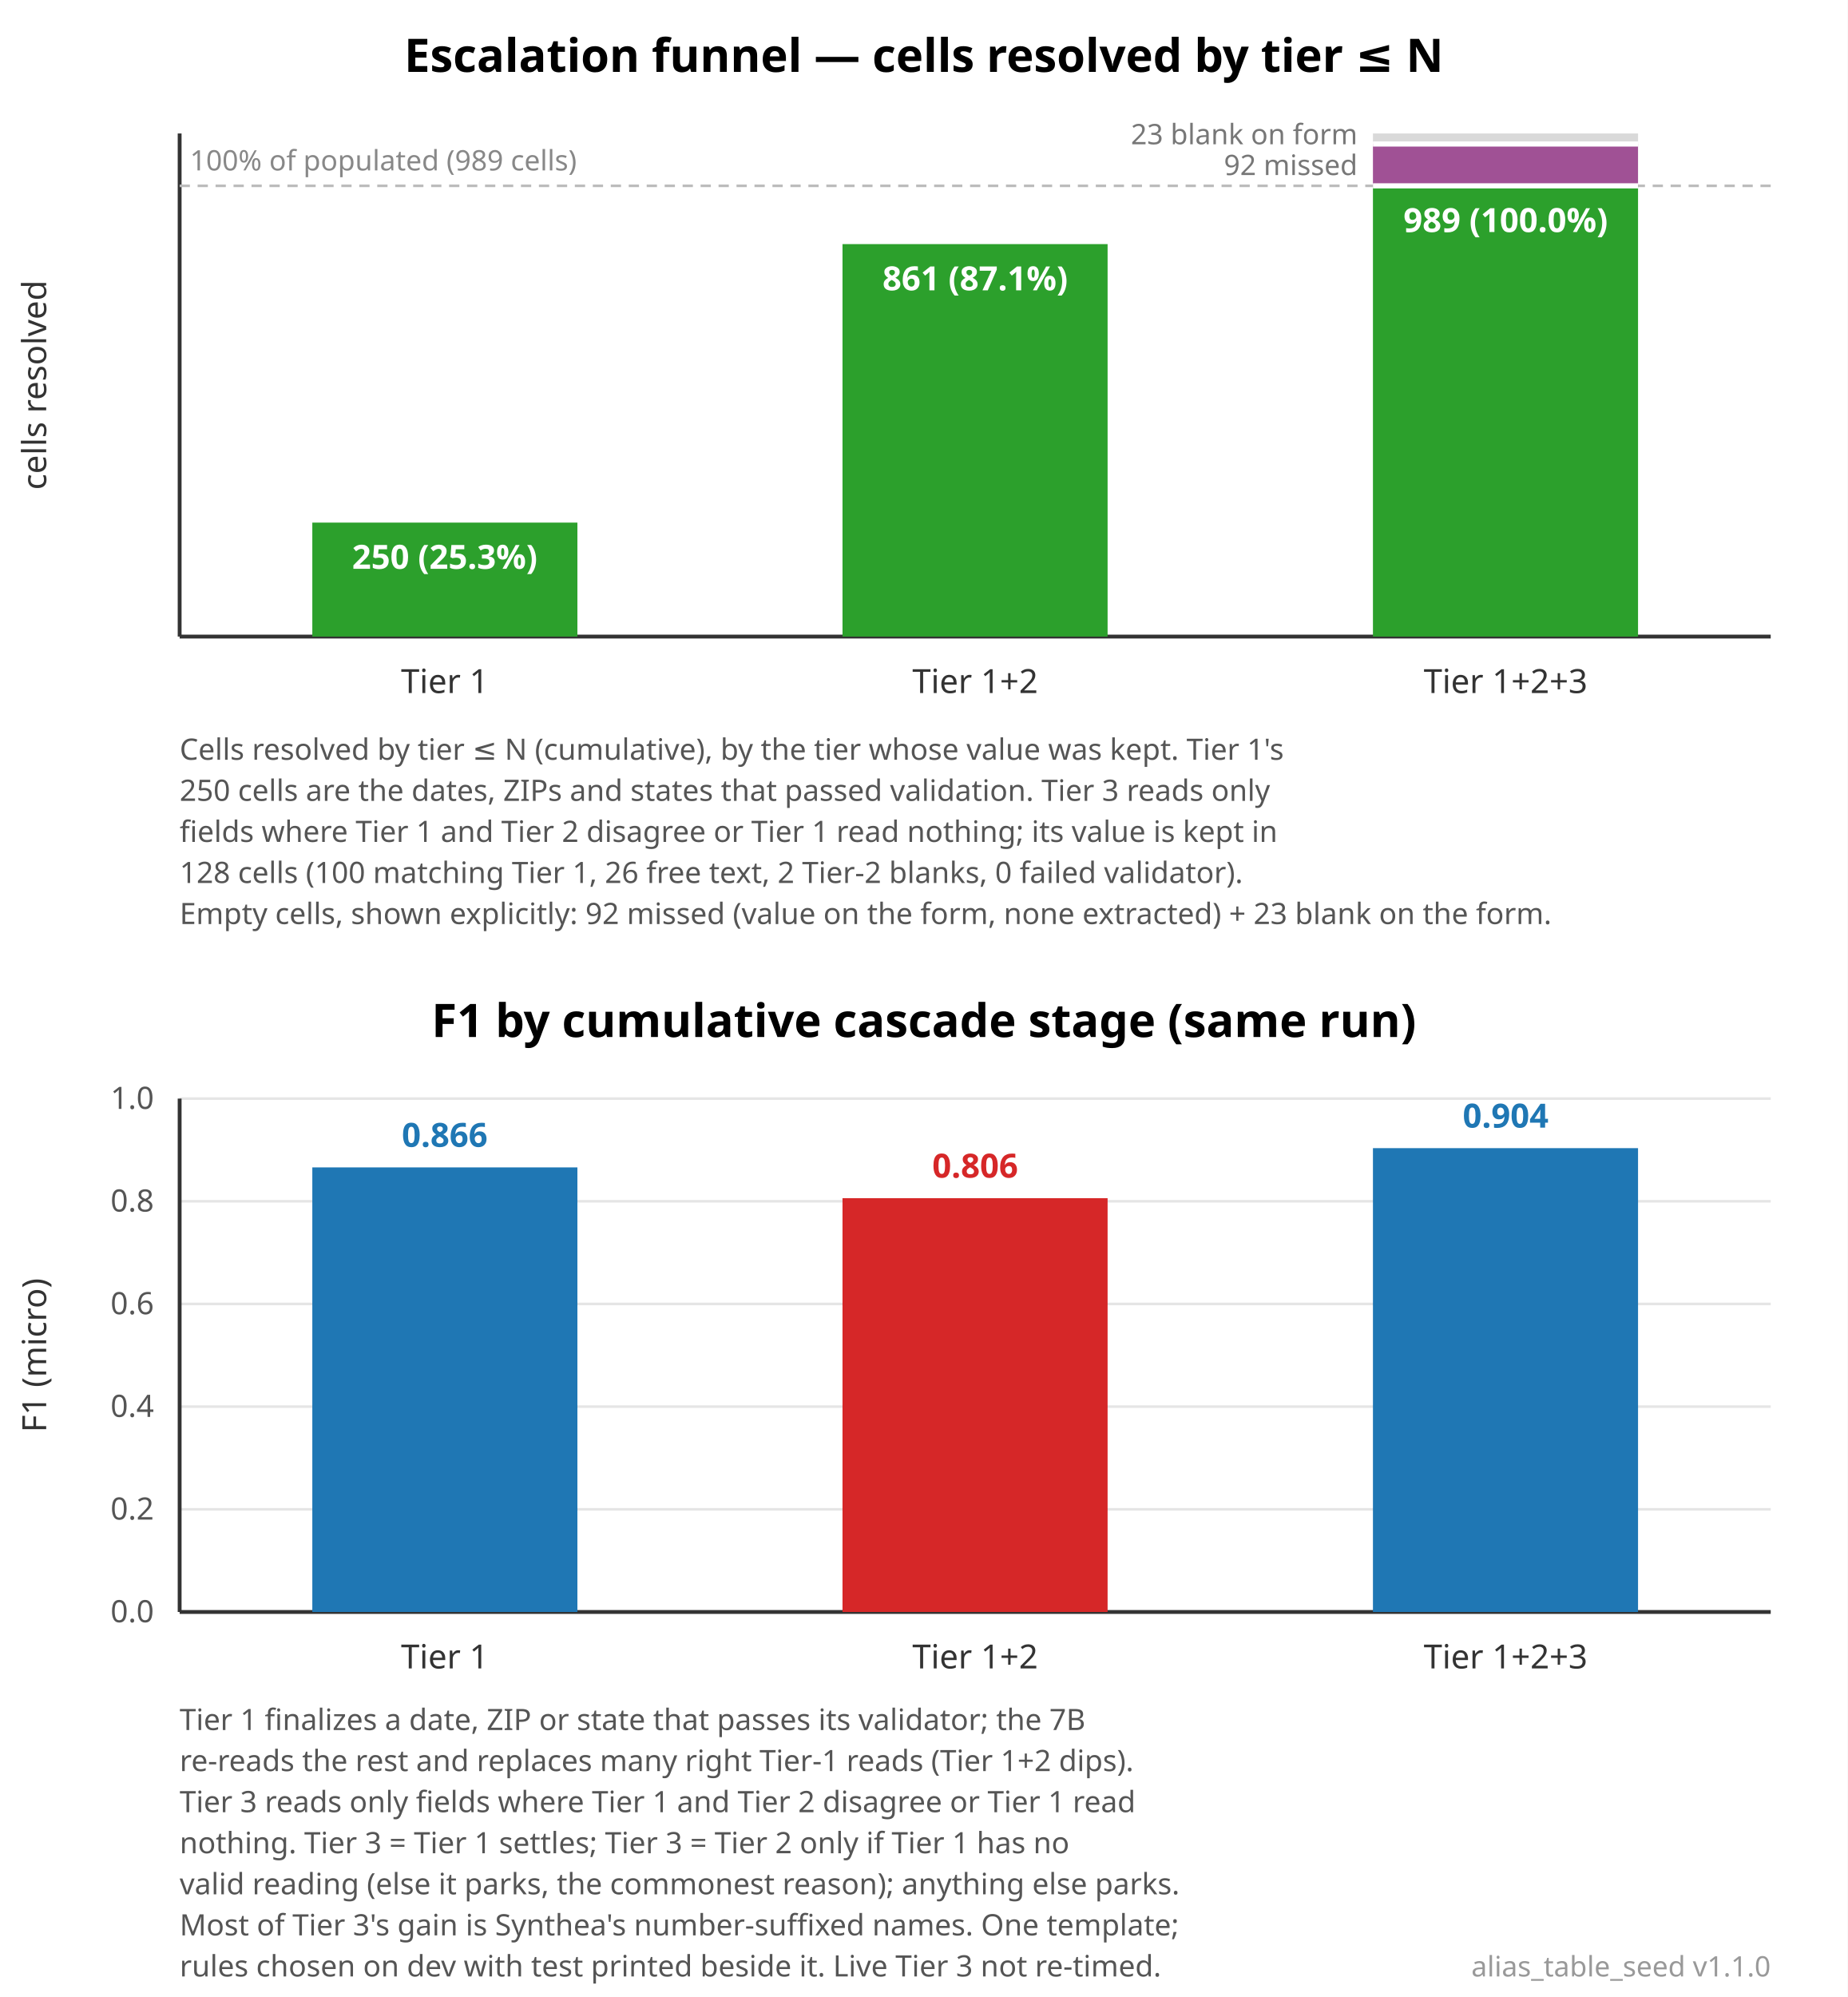
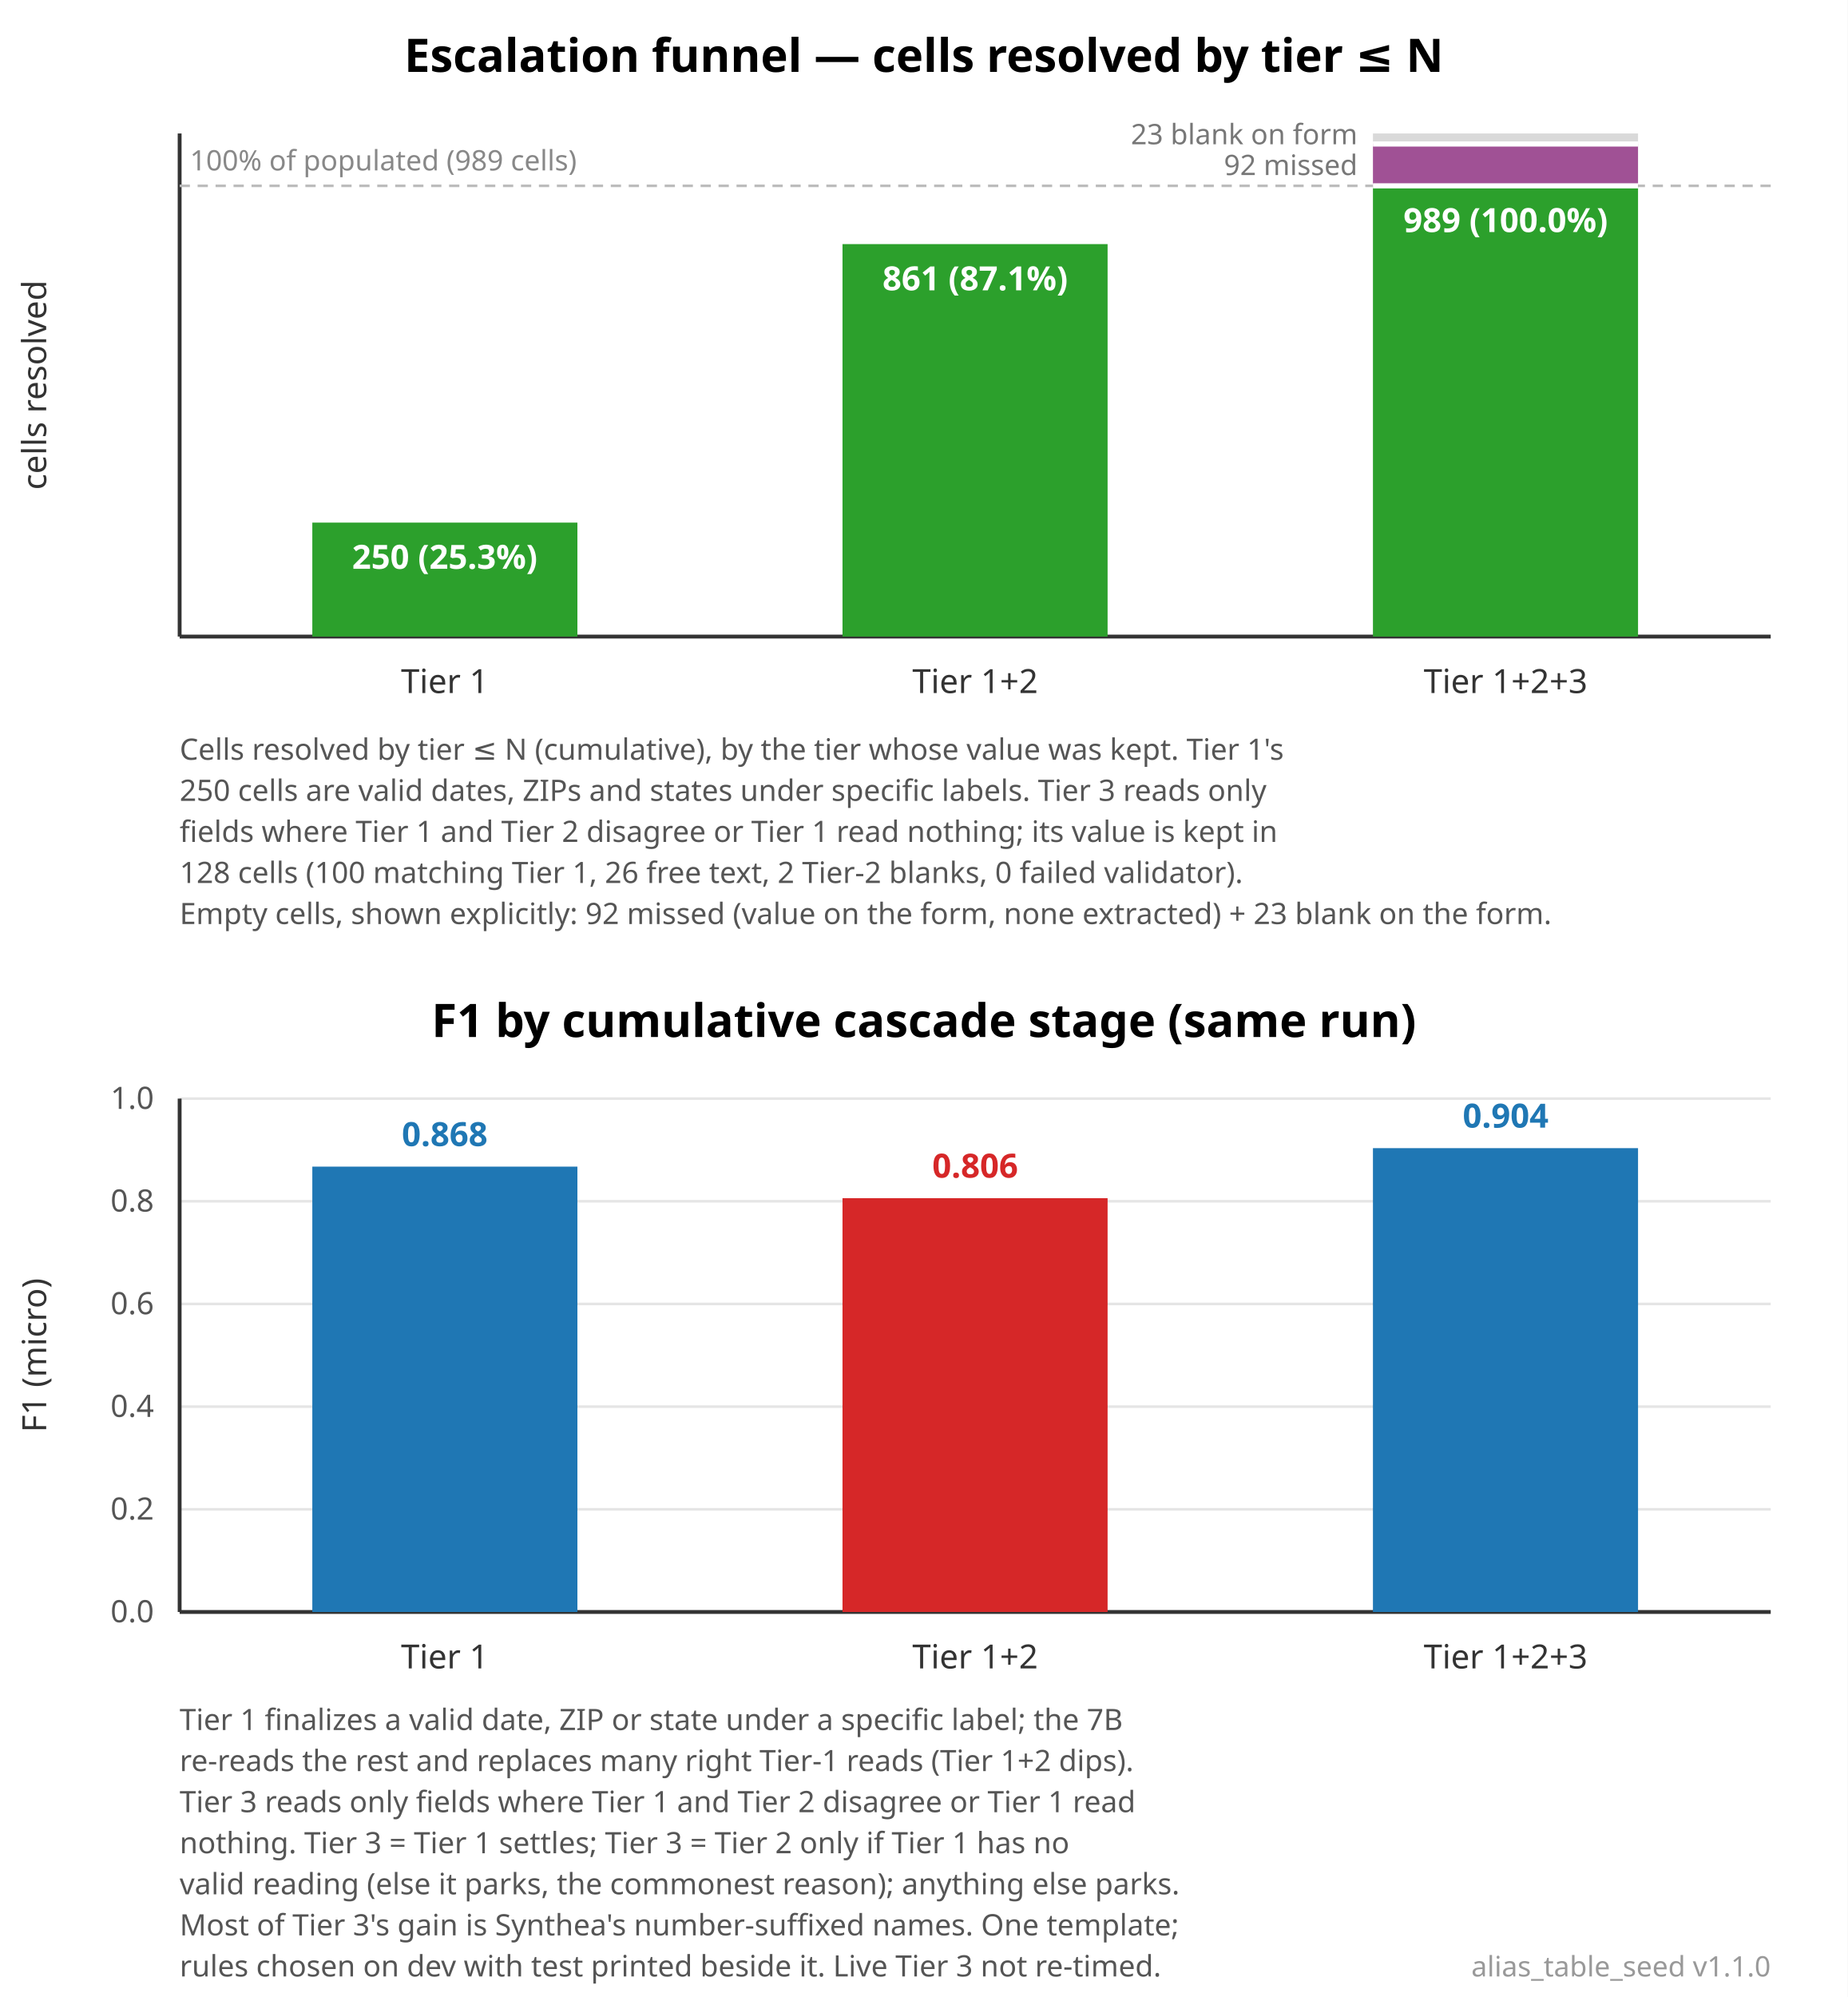
<svg xmlns="http://www.w3.org/2000/svg" width="720" height="778" viewBox="0 0 720 778" font-family="sans-serif">
  <rect width="720" height="778" fill="#ffffff" />
  <text x="360.0" y="28" text-anchor="middle" font-size="18" font-weight="bold">Escalation funnel — cells resolved by tier ≤ N</text>
  <line x1="70" y1="52" x2="70" y2="248" stroke="#333" stroke-width="1.5" />
  <line x1="70" y1="248" x2="690" y2="248" stroke="#333" stroke-width="1.5" />
  <line x1="70" y1="72.4" x2="690" y2="72.4" stroke="#bbbbbb" stroke-width="1" stroke-dasharray="4 3" />
  <text x="74" y="66.4" font-size="11" fill="#888">100% of populated (989 cells)</text>
  <rect x="121.7" y="203.6" width="103.3" height="44.4" fill="#2ca02c" />
  <text x="173.3" y="221.6" text-anchor="middle" font-size="13" font-weight="bold" fill="#ffffff">250 (25.3%)</text>
  <text x="173.3" y="270.0" text-anchor="middle" font-size="13" fill="#333">Tier 1</text>
  <rect x="328.3" y="95.1" width="103.3" height="152.9" fill="#2ca02c" />
  <text x="380.0" y="113.1" text-anchor="middle" font-size="13" font-weight="bold" fill="#ffffff">861 (87.1%)</text>
  <text x="380.0" y="270.0" text-anchor="middle" font-size="13" fill="#333">Tier 1+2</text>
  <rect x="535.0" y="72.4" width="103.3" height="175.6" fill="#2ca02c" />
  <rect x="535.0" y="56.1" width="103.3" height="16.3" fill="#a05195" />
  <rect x="535.0" y="52.0" width="103.3" height="4.1" fill="#d9d9d9" />
  <line x1="535.0" y1="72.4" x2="638.3" y2="72.4" stroke="#ffffff" stroke-width="2" />
  <line x1="535.0" y1="56.1" x2="638.3" y2="56.1" stroke="#ffffff" stroke-width="2" />
  <text x="529.0" y="68.2" text-anchor="end" font-size="11" fill="#777">92 missed</text>
  <text x="529.0" y="56.2" text-anchor="end" font-size="11" fill="#777">23 blank on form</text>
  <text x="586.7" y="90.4" text-anchor="middle" font-size="13" font-weight="bold" fill="#ffffff">989 (100.0%)</text>
  <text x="586.7" y="270.0" text-anchor="middle" font-size="13" fill="#333">Tier 1+2+3</text>
  <text x="18" y="150.0" text-anchor="middle" font-size="13" fill="#333" transform="rotate(-90 18 150.0)">cells resolved</text>
  <text x="70" y="296.0" font-size="11.5" fill="#555">Cells resolved by tier ≤ N (cumulative), by the tier whose value was kept. Tier 1's</text>
-   <text x="70" y="312.0" font-size="11.5" fill="#555">250 cells are the dates, ZIPs and states that passed validation. Tier 3 reads only</text>
+   <text x="70" y="312.0" font-size="11.5" fill="#555">250 cells are valid dates, ZIPs and states under specific labels. Tier 3 reads only</text>
  <text x="70" y="328.0" font-size="11.5" fill="#555">fields where Tier 1 and Tier 2 disagree or Tier 1 read nothing; its value is kept in</text>
  <text x="70" y="344.0" font-size="11.5" fill="#555">128 cells (100 matching Tier 1, 26 free text, 2 Tier-2 blanks, 0 failed validator).</text>
  <text x="70" y="360.0" font-size="11.5" fill="#555">Empty cells, shown explicitly: 92 missed (value on the form, none extracted) + 23 blank on the form.</text>
  <text x="360.0" y="404" text-anchor="middle" font-size="18" font-weight="bold">F1 by cumulative cascade stage (same run)</text>
  <line x1="70" y1="628.0" x2="690" y2="628.0" stroke="#e5e5e5" stroke-width="1" />
  <text x="60" y="632.0" text-anchor="end" font-size="12" fill="#555">0.0</text>
  <line x1="70" y1="588.0" x2="690" y2="588.0" stroke="#e5e5e5" stroke-width="1" />
  <text x="60" y="592.0" text-anchor="end" font-size="12" fill="#555">0.2</text>
  <line x1="70" y1="548.0" x2="690" y2="548.0" stroke="#e5e5e5" stroke-width="1" />
  <text x="60" y="552.0" text-anchor="end" font-size="12" fill="#555">0.4</text>
  <line x1="70" y1="508.0" x2="690" y2="508.0" stroke="#e5e5e5" stroke-width="1" />
  <text x="60" y="512.0" text-anchor="end" font-size="12" fill="#555">0.6</text>
  <line x1="70" y1="468.0" x2="690" y2="468.0" stroke="#e5e5e5" stroke-width="1" />
  <text x="60" y="472.0" text-anchor="end" font-size="12" fill="#555">0.8</text>
  <line x1="70" y1="428.0" x2="690" y2="428.0" stroke="#e5e5e5" stroke-width="1" />
  <text x="60" y="432.0" text-anchor="end" font-size="12" fill="#555">1.0</text>
  <line x1="70" y1="428" x2="70" y2="628" stroke="#333" stroke-width="1.5" />
  <line x1="70" y1="628" x2="690" y2="628" stroke="#333" stroke-width="1.5" />
-   <rect x="121.7" y="454.8" width="103.3" height="173.2" fill="#1f77b4" />
-   <text x="173.3" y="446.8" text-anchor="middle" font-size="13" font-weight="bold" fill="#1f77b4">0.866</text>
+   <rect x="121.7" y="454.5" width="103.3" height="173.5" fill="#1f77b4" />
+   <text x="173.3" y="446.5" text-anchor="middle" font-size="13" font-weight="bold" fill="#1f77b4">0.868</text>
  <text x="173.3" y="650.0" text-anchor="middle" font-size="13" fill="#333">Tier 1</text>
  <rect x="328.3" y="466.8" width="103.3" height="161.2" fill="#d62728" />
  <text x="380.0" y="458.8" text-anchor="middle" font-size="13" font-weight="bold" fill="#d62728">0.806</text>
  <text x="380.0" y="650.0" text-anchor="middle" font-size="13" fill="#333">Tier 1+2</text>
  <rect x="535.0" y="447.3" width="103.3" height="180.7" fill="#1f77b4" />
  <text x="586.7" y="439.3" text-anchor="middle" font-size="13" font-weight="bold" fill="#1f77b4">0.904</text>
  <text x="586.7" y="650.0" text-anchor="middle" font-size="13" fill="#333">Tier 1+2+3</text>
  <text x="18" y="528.0" text-anchor="middle" font-size="13" fill="#333" transform="rotate(-90 18 528.0)">F1 (micro)</text>
-   <text x="70" y="674.0" font-size="11.5" fill="#555">Tier 1 finalizes a date, ZIP or state that passes its validator; the 7B</text>
+   <text x="70" y="674.0" font-size="11.5" fill="#555">Tier 1 finalizes a valid date, ZIP or state under a specific label; the 7B</text>
  <text x="70" y="690.0" font-size="11.5" fill="#555">re-reads the rest and replaces many right Tier-1 reads (Tier 1+2 dips).</text>
  <text x="70" y="706.0" font-size="11.5" fill="#555">Tier 3 reads only fields where Tier 1 and Tier 2 disagree or Tier 1 read</text>
  <text x="70" y="722.0" font-size="11.5" fill="#555">nothing. Tier 3 = Tier 1 settles; Tier 3 = Tier 2 only if Tier 1 has no</text>
  <text x="70" y="738.0" font-size="11.5" fill="#555">valid reading (else it parks, the commonest reason); anything else parks.</text>
  <text x="70" y="754.0" font-size="11.5" fill="#555">Most of Tier 3's gain is Synthea's number-suffixed names. One template;</text>
  <text x="70" y="770.0" font-size="11.5" fill="#555">rules chosen on dev with test printed beside it. Live Tier 3 not re-timed.</text>
  <text x="690" y="770" text-anchor="end" font-size="11" fill="#999">alias_table_seed v1.1.0</text>
</svg>
